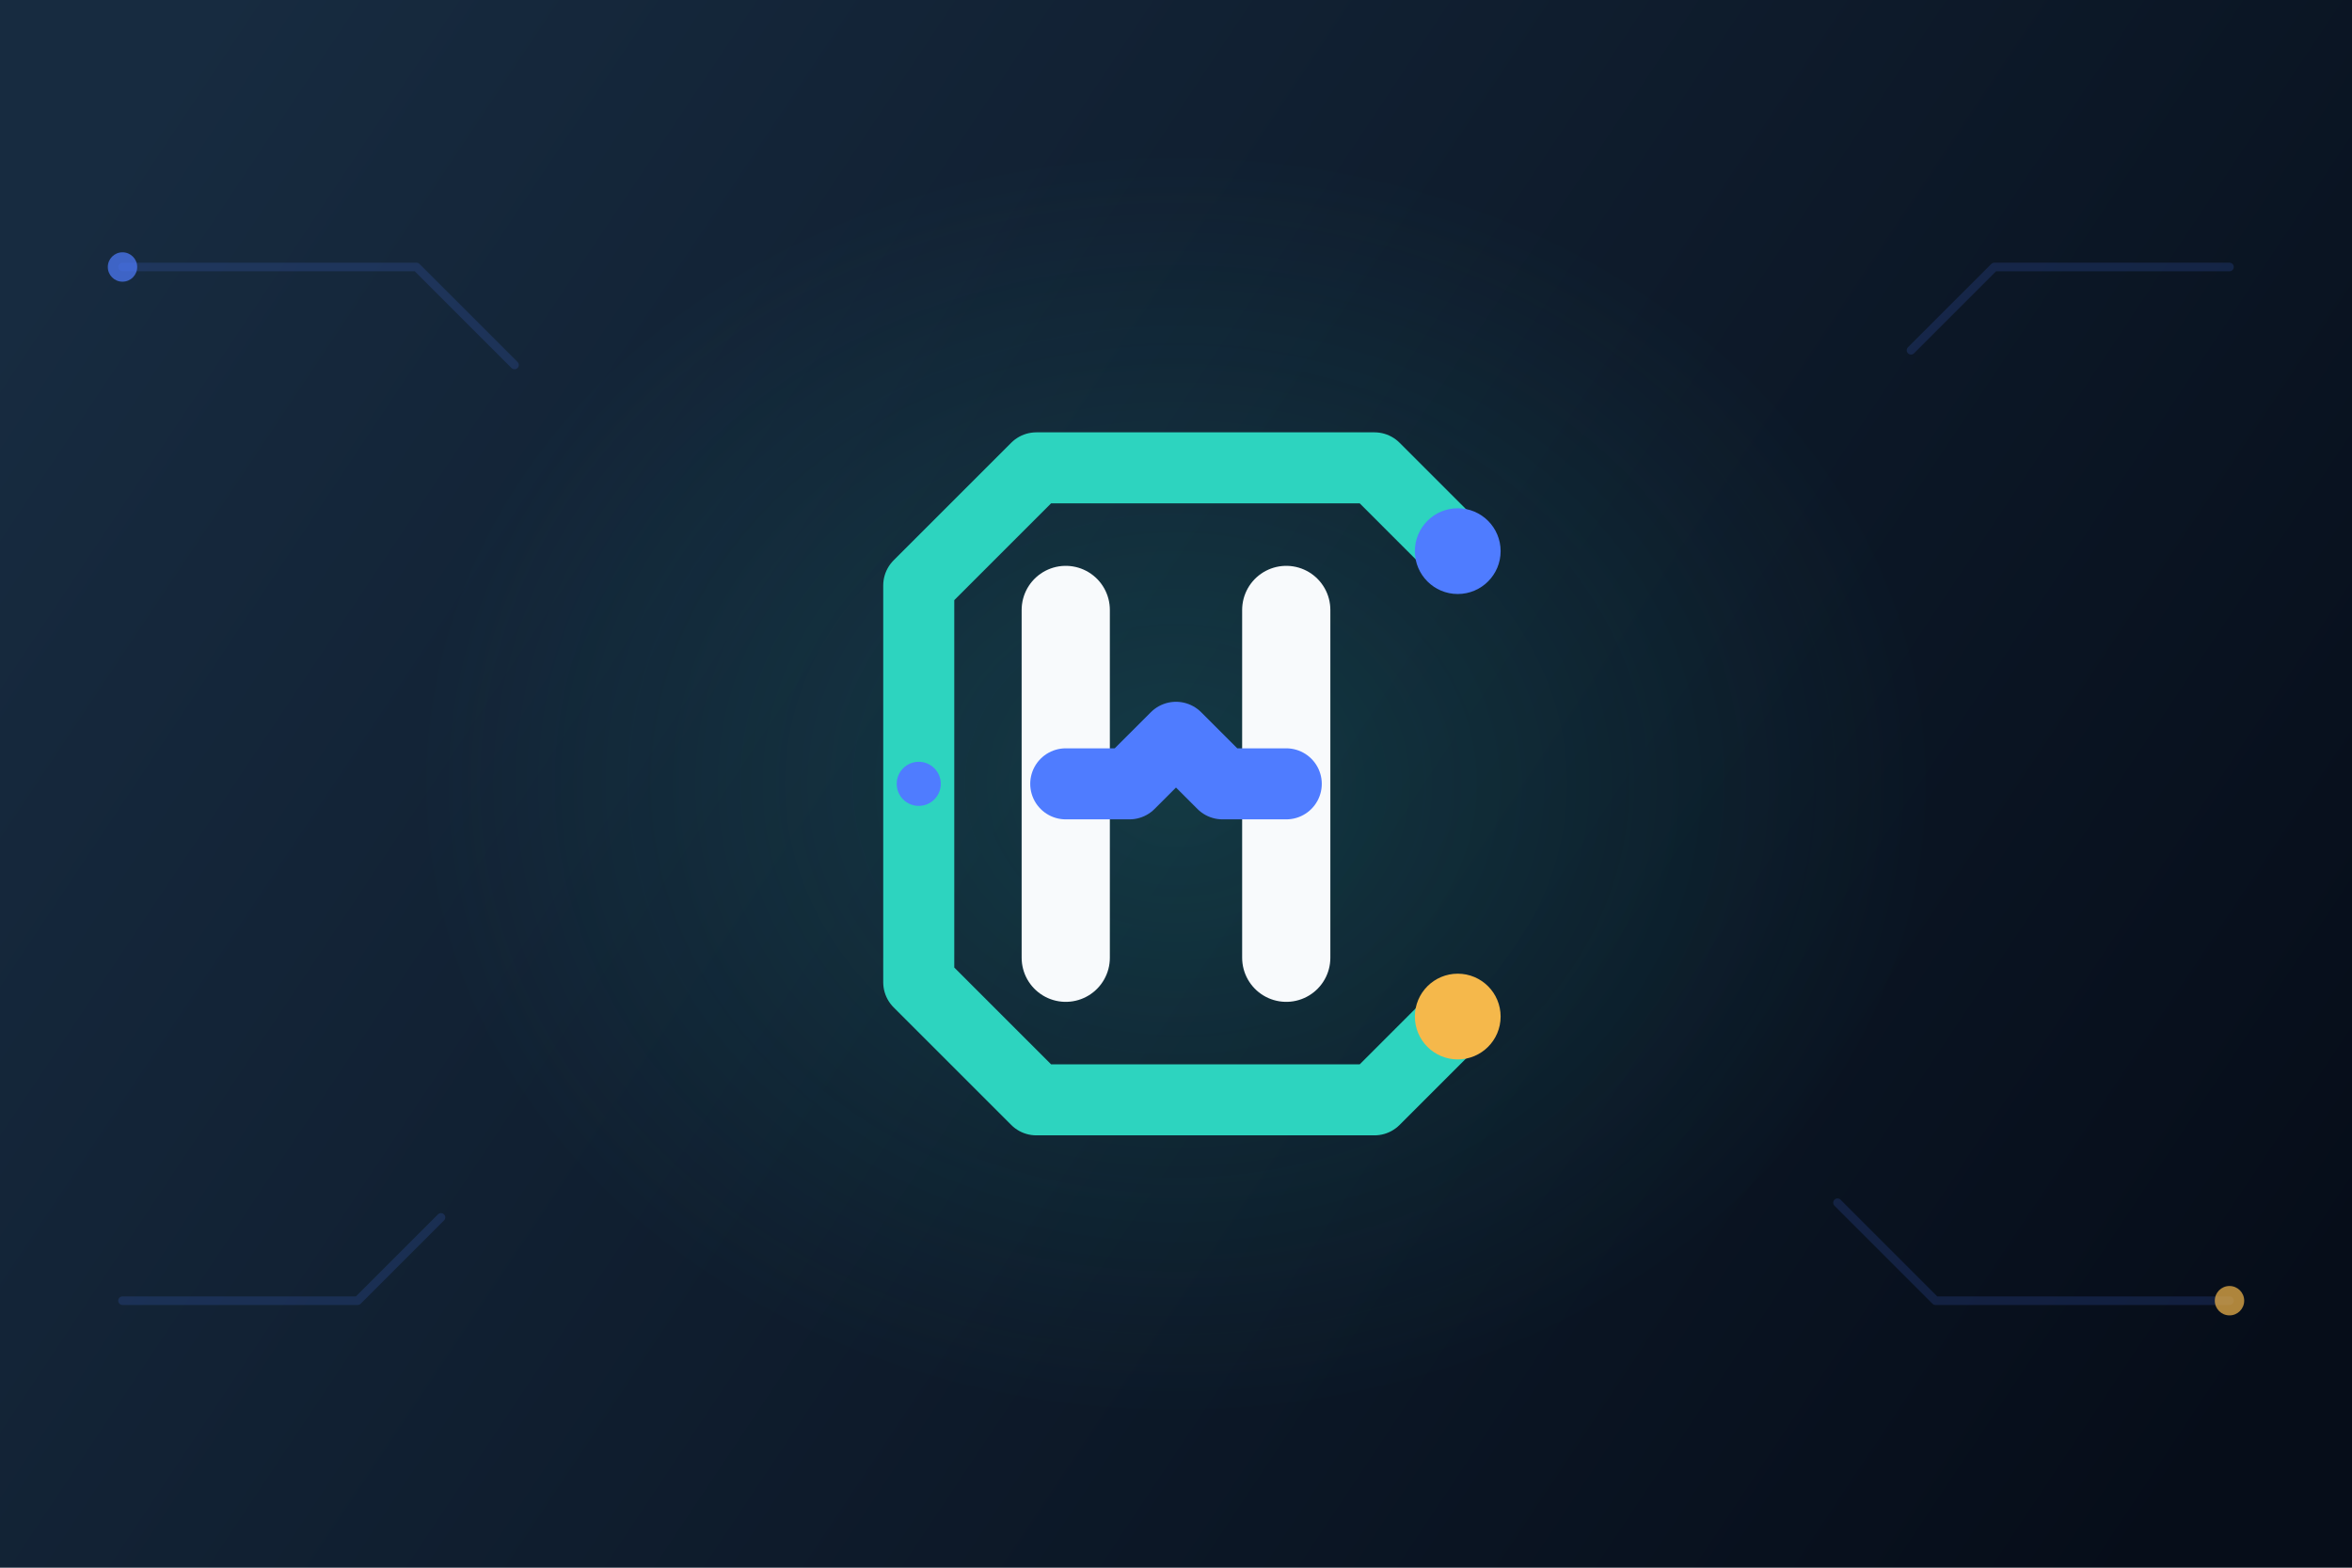
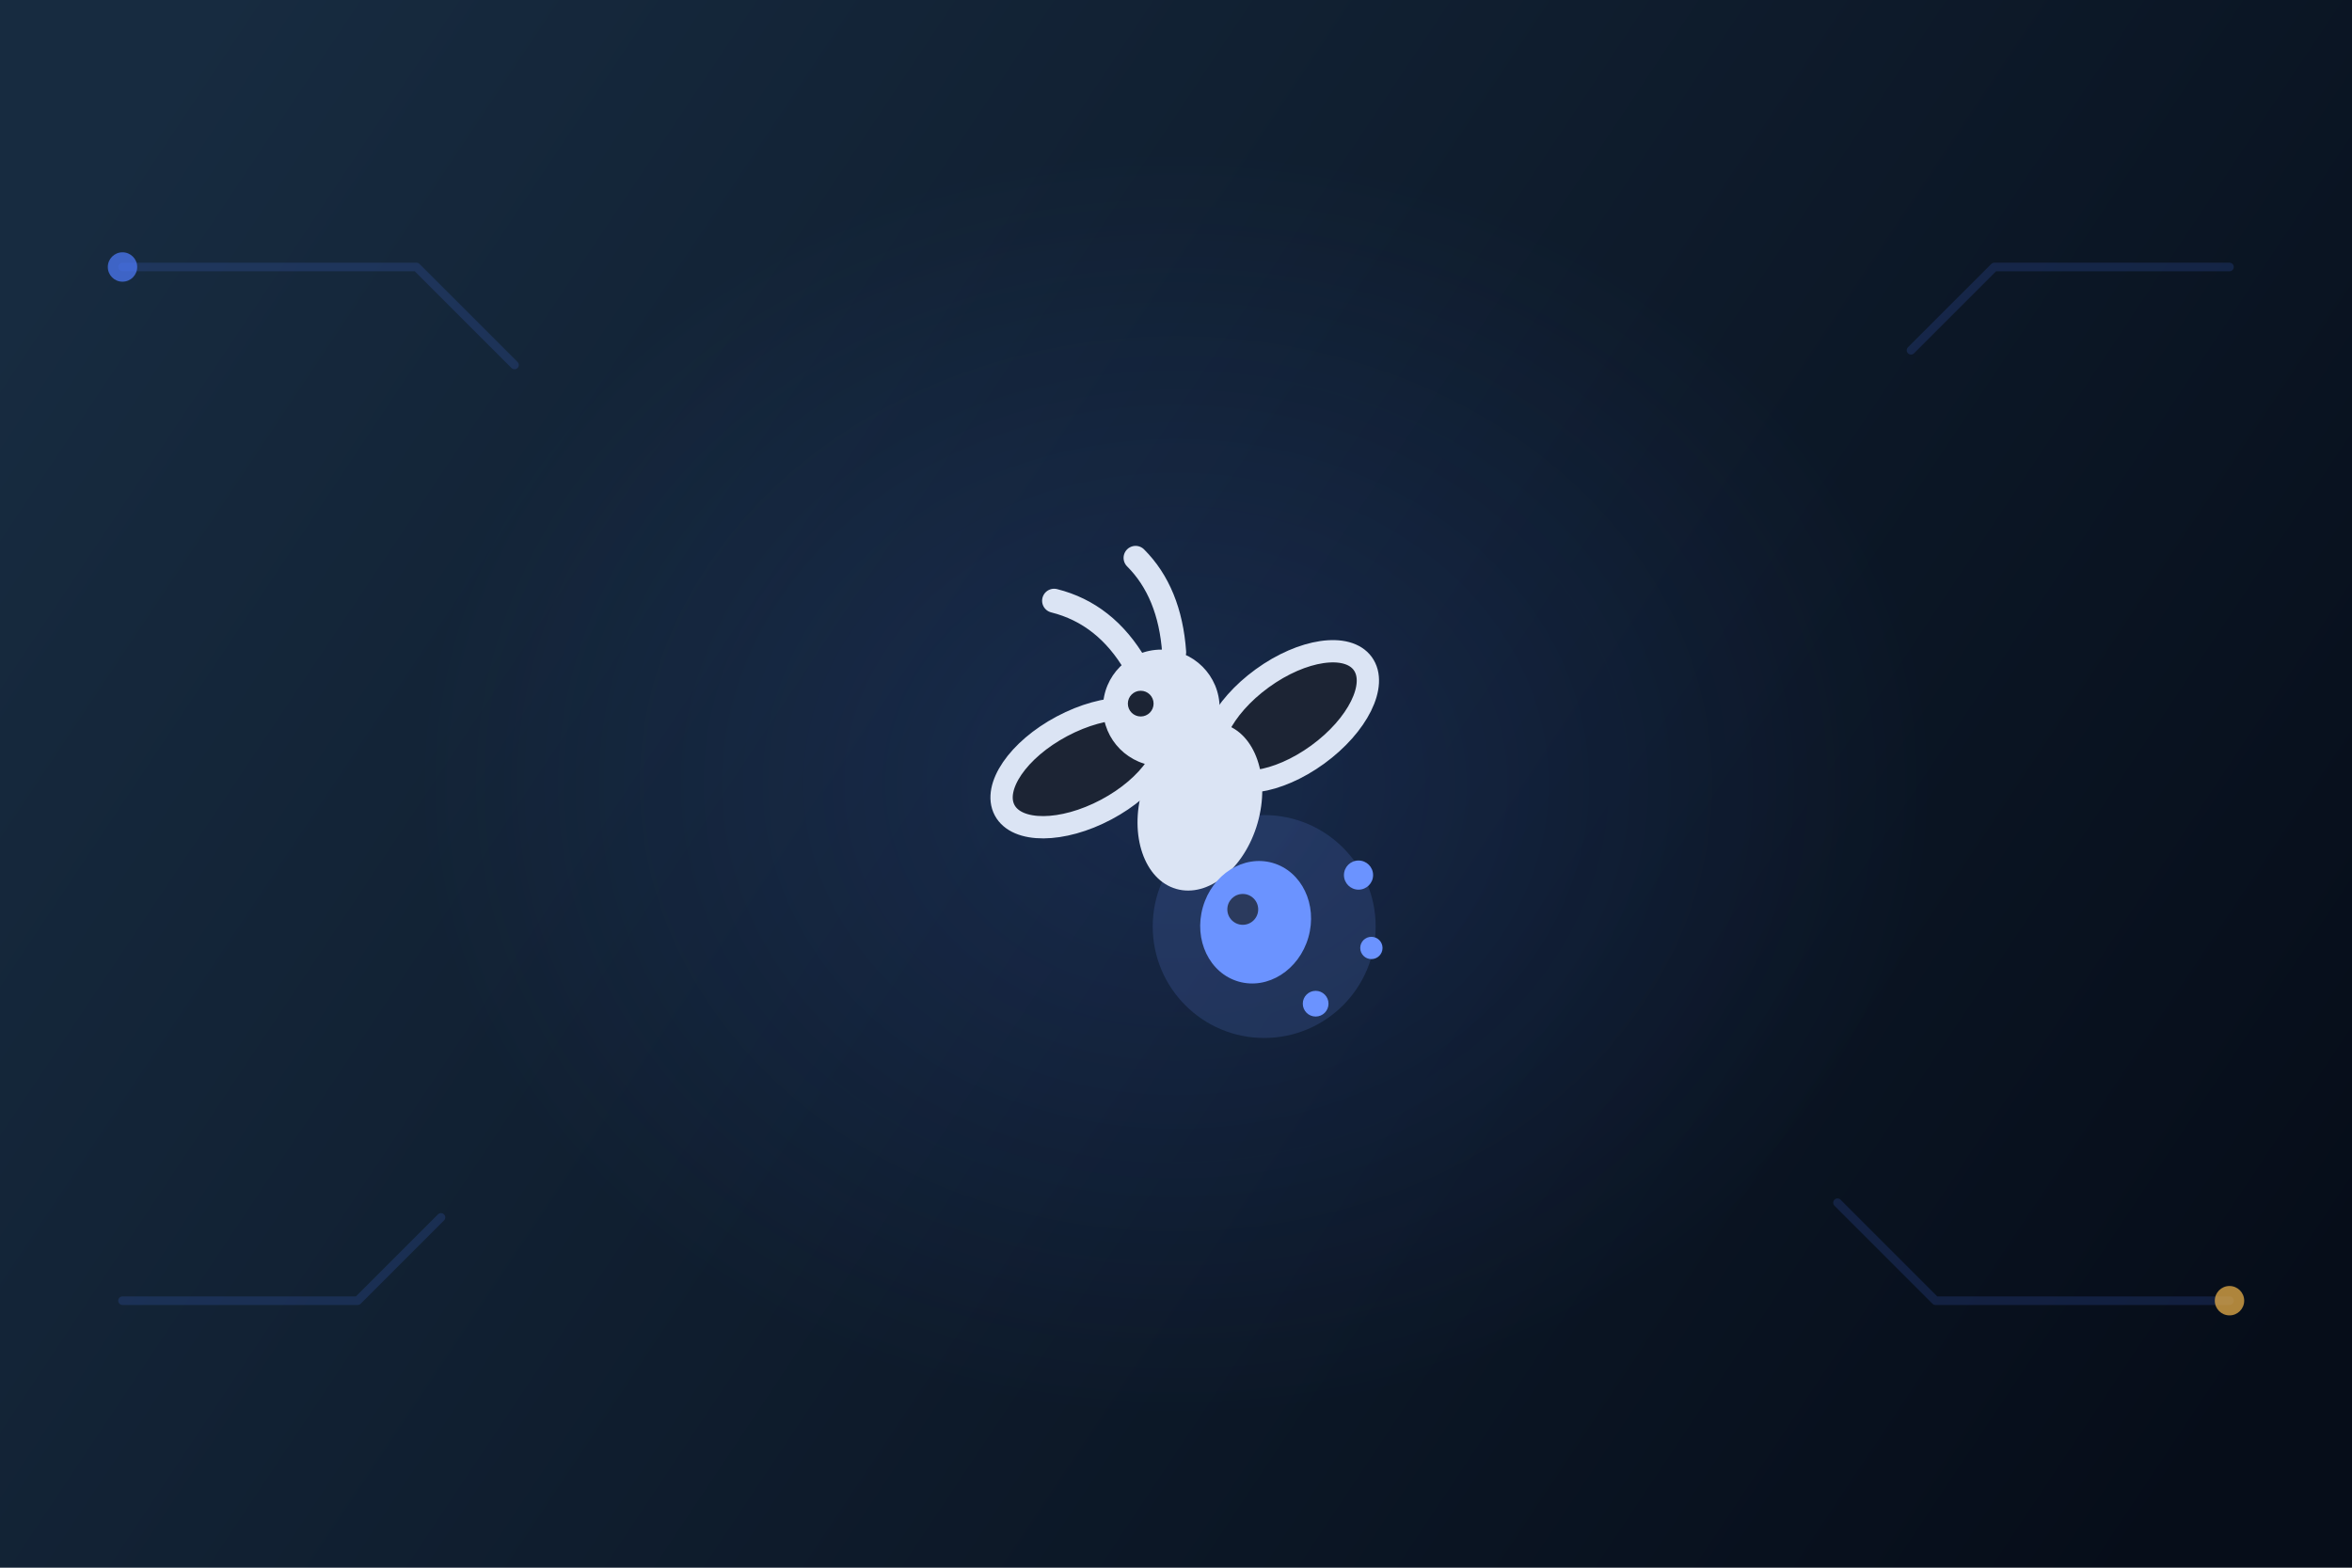
<svg xmlns="http://www.w3.org/2000/svg" width="1920" height="1280" viewBox="0 0 1920 1280" fill="none">
  <defs>
    <linearGradient id="background" x1="120" y1="80" x2="1800" y2="1200" gradientUnits="userSpaceOnUse">
      <stop stop-color="#172B40" />
      <stop offset="1" stop-color="#060D19" />
    </linearGradient>
    <radialGradient id="glow" cx="0" cy="0" r="1" gradientUnits="userSpaceOnUse" gradientTransform="translate(960 640) rotate(90) scale(520 620)">
-       <stop stop-color="#2DD4BF" stop-opacity="0.16" />
-       <stop offset="1" stop-color="#2DD4BF" stop-opacity="0" />
+       <stop stop-color="#4F7CFF" stop-opacity="0.15" />
+       <stop offset="1" stop-color="#4F7CFF" stop-opacity="0" />
    </radialGradient>
  </defs>
  <rect width="1920" height="1280" fill="url(#background)" />
  <circle cx="960" cy="640" r="620" fill="url(#glow)" />
  <path d="M100 218H340L420 298M1820 1062H1580L1500 982M100 1062H292L360 994M1820 218H1628L1560 286" stroke="#4F7CFF" stroke-opacity="0.16" stroke-width="7" stroke-linecap="round" stroke-linejoin="round" />
  <circle cx="100" cy="218" r="12" fill="#4F7CFF" fill-opacity="0.7" />
  <circle cx="1820" cy="1062" r="12" fill="#F5B84B" fill-opacity="0.7" />
-   <g transform="translate(448 128)">
-     <path d="M742 322L674 254H398L302 350V674L398 770H674L742 702" stroke="#2DD4BF" stroke-width="58" stroke-linecap="round" stroke-linejoin="round" />
-     <circle cx="742" cy="322" r="35" fill="#4F7CFF" />
-     <circle cx="742" cy="702" r="35" fill="#F5B84B" />
-     <circle cx="302" cy="512" r="18" fill="#4F7CFF" />
-     <path d="M422 370V654" stroke="#F8FAFC" stroke-width="72" stroke-linecap="round" />
-     <path d="M602 370V654" stroke="#F8FAFC" stroke-width="72" stroke-linecap="round" />
-     <path d="M422 512H474L512 474L550 512H602" stroke="#4F7CFF" stroke-width="58" stroke-linecap="round" stroke-linejoin="round" />
+   <g transform="translate(745 445) scale(7)">
+     <ellipse cx="20" cy="26" rx="10.5" ry="5.5" fill="#1c2434" stroke="#dbe4f4" stroke-width="2.6" transform="rotate(-28 20 26)" />
+     <ellipse cx="44" cy="20" rx="10.5" ry="5.5" fill="#1c2434" stroke="#dbe4f4" stroke-width="2.6" transform="rotate(-36 44 20)" />
+     <path d="M26 14 q-3.5-6-9.5-7.5 M30.5 12.5 q-.5-7-4.5-11" stroke="#dbe4f4" stroke-width="2.8" stroke-linecap="round" />
+     <circle cx="41" cy="44.5" r="13" fill="#6b93ff" opacity=".16" />
+     <circle cx="29" cy="19" r="6.8" fill="#dbe4f4" />
+     <ellipse cx="33.5" cy="30.5" rx="7" ry="10" fill="#dbe4f4" transform="rotate(16 33.5 30.5)" />
+     <ellipse cx="40" cy="44" rx="6.4" ry="7.2" fill="#6b93ff" transform="rotate(16 40 44)" />
+     <circle cx="38.5" cy="42.5" r="1.8" fill="#1c2434" opacity=".8" />
+     <circle cx="52" cy="38.5" r="1.7" fill="#6b93ff" />
+     <circle cx="53.5" cy="47" r="1.3" fill="#6b93ff" />
+     <circle cx="47" cy="53.5" r="1.5" fill="#6b93ff" />
+     <circle cx="26.6" cy="18.5" r="1.5" fill="#1c2434" />
  </g>
</svg>
